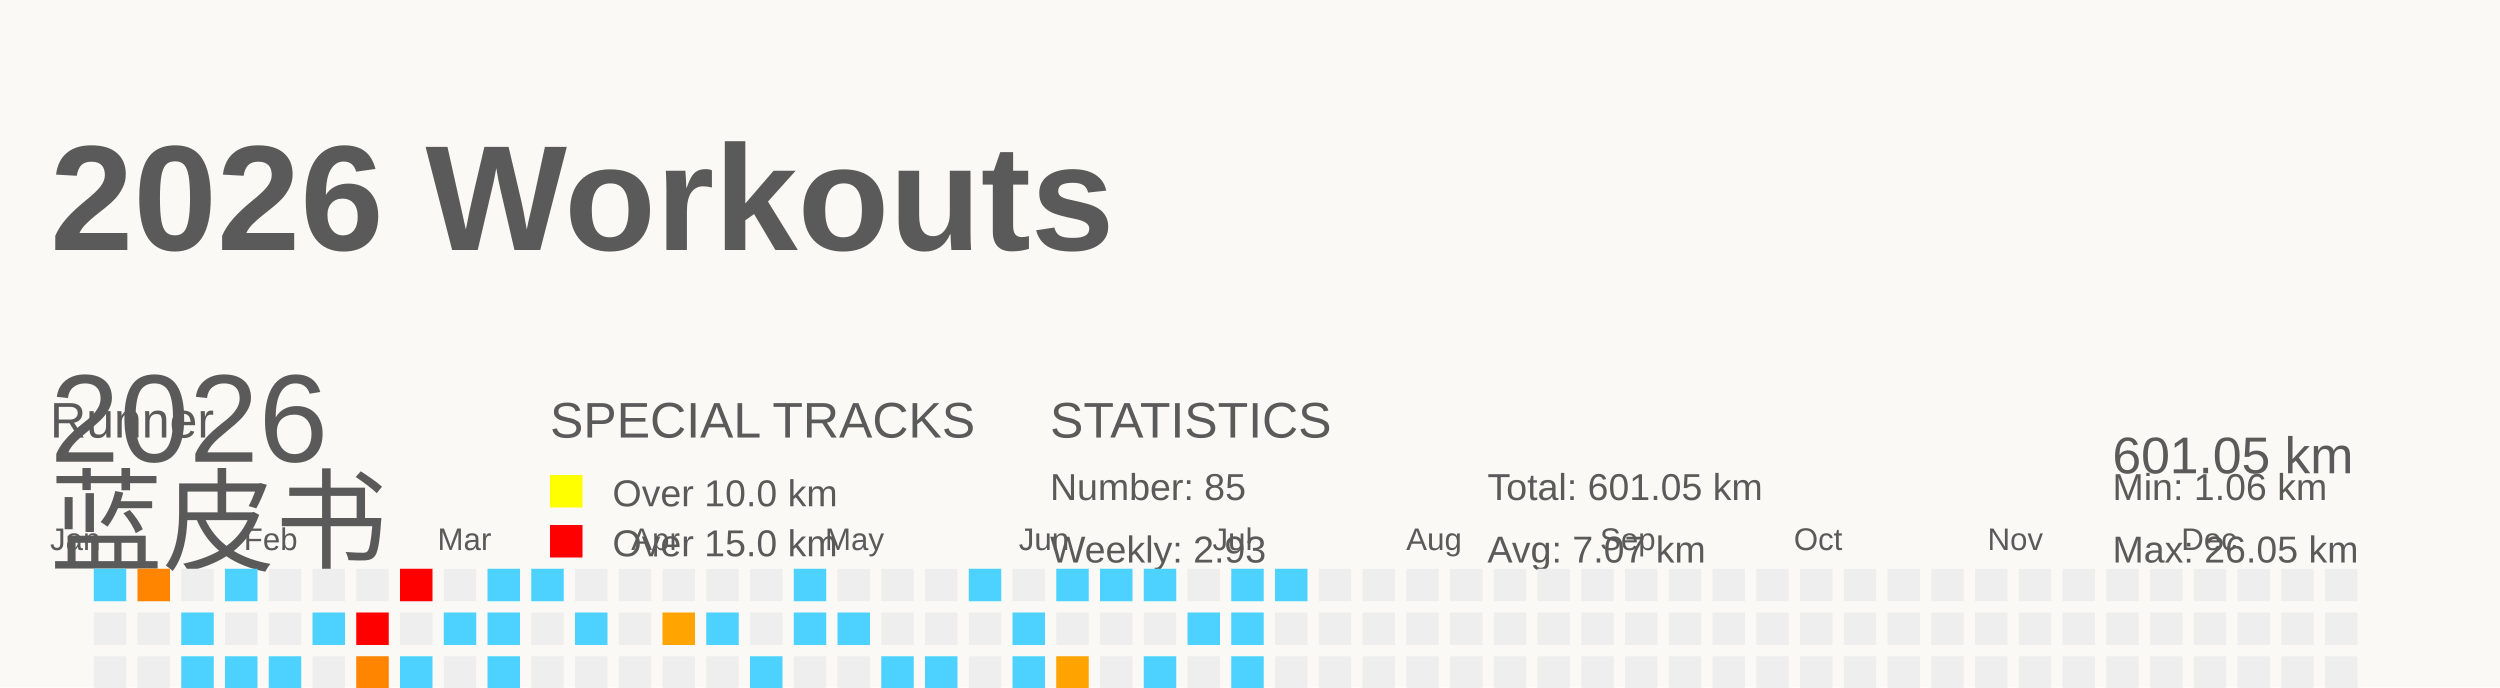
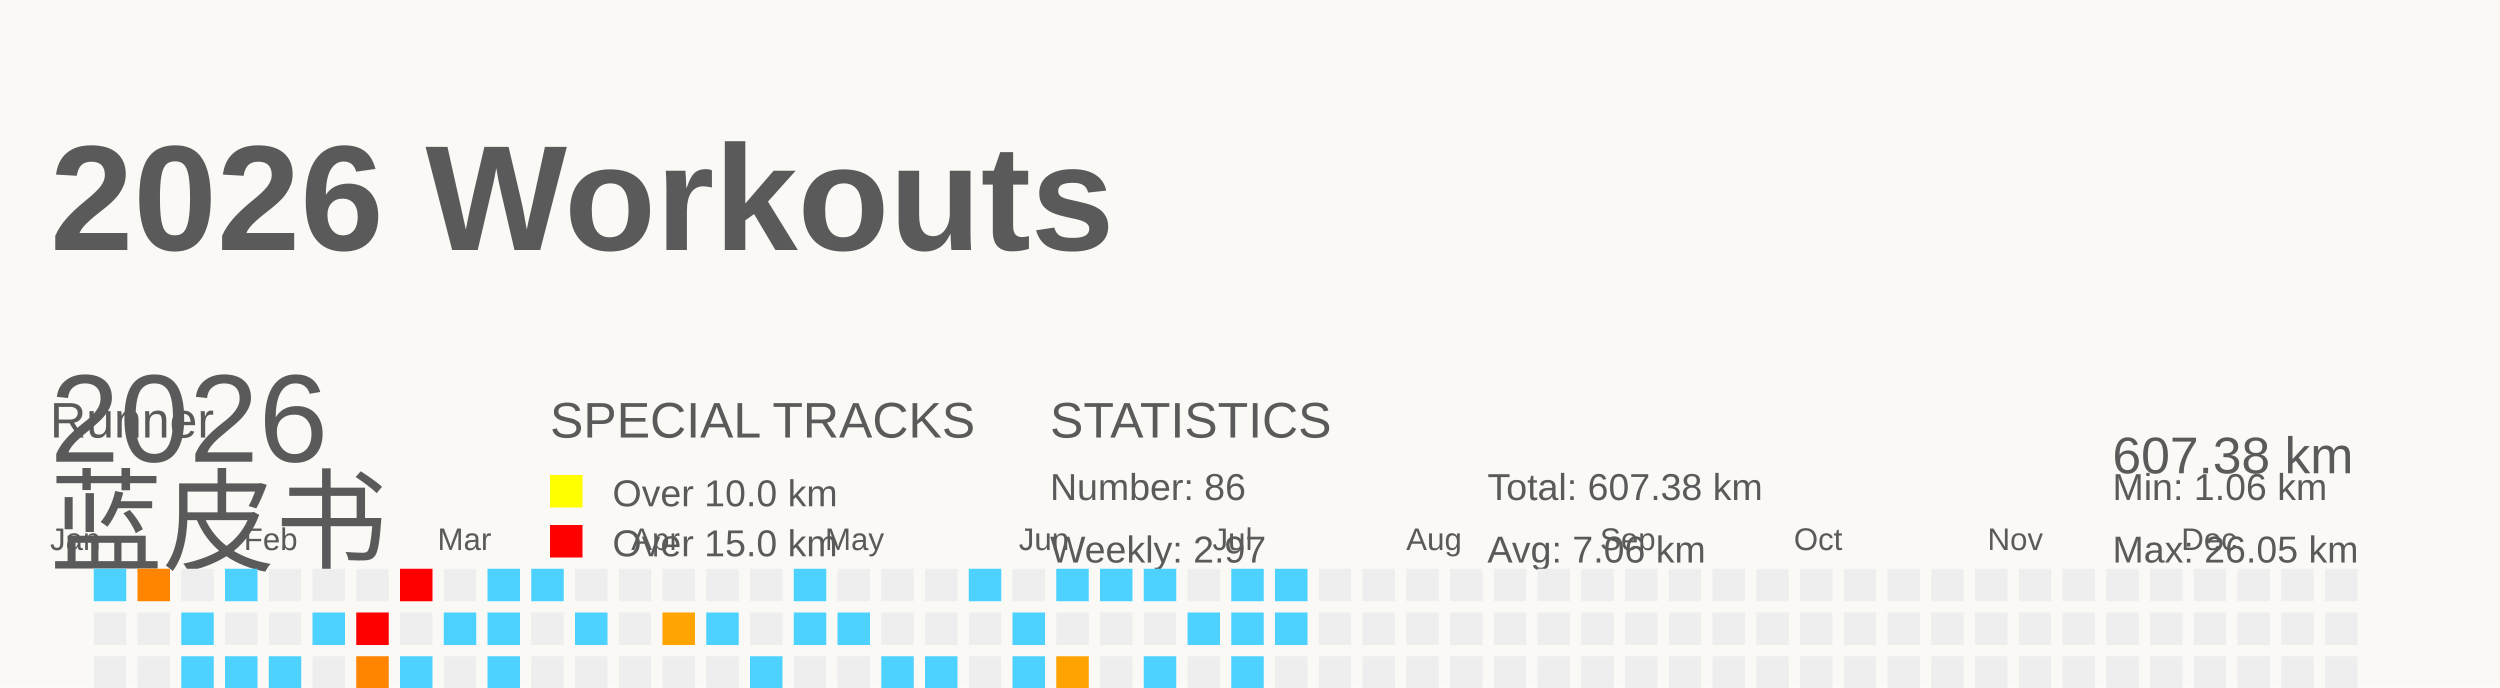
<svg xmlns="http://www.w3.org/2000/svg" baseProfile="full" height="55" version="1.1" viewBox="0 0 200 55" width="200">
  <defs />
  <rect fill="#FAF9F5" height="55" width="200" x="0" y="0" />
  <g id="tracks" />
  <text fill="#5A5A5A" style="font-size:12px; font-family:Arial; font-weight:bold;" x="4" y="20">2026 Workouts</text>
  <text fill="#5A5A5A" style="font-size:4px; font-family:Arial" x="4" y="35">Runner</text>
  <text fill="#5A5A5A" style="font-size:9px; font-family:Arial" x="4" y="45">蓝皮书</text>
  <text fill="#5A5A5A" style="font-size:4px; font-family:Arial" x="44" y="35">SPECIAL TRACKS</text>
  <rect fill="yellow" height="2.6" width="2.6" x="44" y="38" />
  <text fill="#5A5A5A" style="font-size:3px; font-family:Arial" x="49" y="40.5">Over 10.0 km</text>
  <rect fill="red" height="2.6" width="2.6" x="44" y="42" />
  <text fill="#5A5A5A" style="font-size:3px; font-family:Arial" x="49" y="44.5">Over 15.0 km</text>
  <text fill="#5A5A5A" style="font-size:4px; font-family:Arial" x="84" y="35">STATISTICS</text>
-   <text fill="#5A5A5A" style="font-size:3px; font-family:Arial" x="84" y="40">Number: 85</text>
-   <text fill="#5A5A5A" style="font-size:3px; font-family:Arial" x="84" y="45">Weekly: 2.93</text>
-   <text fill="#5A5A5A" style="font-size:3px; font-family:Arial" x="119" y="40">Total: 601.05 km</text>
-   <text fill="#5A5A5A" style="font-size:3px; font-family:Arial" x="119" y="45">Avg: 7.07 km</text>
+   <text fill="#5A5A5A" style="font-size:3px; font-family:Arial" x="84" y="40">Number: 86</text>
+   <text fill="#5A5A5A" style="font-size:3px; font-family:Arial" x="84" y="45">Weekly: 2.97</text>
+   <text fill="#5A5A5A" style="font-size:3px; font-family:Arial" x="119" y="40">Total: 607.38 km</text>
+   <text fill="#5A5A5A" style="font-size:3px; font-family:Arial" x="119" y="45">Avg: 7.06 km</text>
  <text fill="#5A5A5A" style="font-size:3px; font-family:Arial" x="169" y="40">Min: 1.06 km</text>
  <text fill="#5A5A5A" style="font-size:3px; font-family:Arial" x="169" y="45">Max: 26.05 km</text>
  <text dominant-baseline="hanging" fill="#5A5A5A" style="font-size:10.0px; font-family:Arial;" x="4" y="30">2026</text>
-   <text dominant-baseline="hanging" fill="#5A5A5A" style="font-size:4.125px; font-family:Arial;" x="169" y="35">601.05 km</text>
+   <text dominant-baseline="hanging" fill="#5A5A5A" style="font-size:4.125px; font-family:Arial;" x="169" y="35">607.38 km</text>
  <text fill="#5A5A5A" style="font-size:2.5px; font-family:Arial" x="4.0" y="44">Jan</text>
  <text fill="#5A5A5A" style="font-size:2.5px; font-family:Arial" x="19.5" y="44">Feb</text>
  <text fill="#5A5A5A" style="font-size:2.5px; font-family:Arial" x="35.0" y="44">Mar</text>
  <text fill="#5A5A5A" style="font-size:2.5px; font-family:Arial" x="50.5" y="44">Apr</text>
  <text fill="#5A5A5A" style="font-size:2.5px; font-family:Arial" x="66.0" y="44">May</text>
  <text fill="#5A5A5A" style="font-size:2.5px; font-family:Arial" x="81.5" y="44">Jun</text>
  <text fill="#5A5A5A" style="font-size:2.5px; font-family:Arial" x="97.0" y="44">Jul</text>
  <text fill="#5A5A5A" style="font-size:2.5px; font-family:Arial" x="112.5" y="44">Aug</text>
  <text fill="#5A5A5A" style="font-size:2.5px; font-family:Arial" x="128.0" y="44">Sep</text>
  <text fill="#5A5A5A" style="font-size:2.5px; font-family:Arial" x="143.5" y="44">Oct</text>
  <text fill="#5A5A5A" style="font-size:2.5px; font-family:Arial" x="159.0" y="44">Nov</text>
  <text fill="#5A5A5A" style="font-size:2.5px; font-family:Arial" x="174.5" y="44">Dec</text>
  <rect fill="#4dd2ff" height="2.6" width="2.6" x="4.0" y="56.0" />
  <rect fill="#EEEEEE" height="2.6" width="2.6" x="4.0" y="59.5" />
  <rect fill="#ff7b00" height="2.6" width="2.6" x="4.0" y="63.0" />
  <rect fill="#EEEEEE" height="2.6" width="2.6" x="4.0" y="66.5" />
  <rect fill="#4dd2ff" height="2.6" width="2.6" x="7.5" y="45.5" />
  <rect fill="#EEEEEE" height="2.6" width="2.6" x="7.5" y="49.0" />
  <rect fill="#EEEEEE" height="2.6" width="2.6" x="7.5" y="52.5" />
  <rect fill="#EEEEEE" height="2.6" width="2.6" x="7.5" y="56.0" />
  <rect fill="#4dd2ff" height="2.6" width="2.6" x="7.5" y="59.5" />
  <rect fill="#EEEEEE" height="2.6" width="2.6" x="7.5" y="63.0" />
  <rect fill="#4dd2ff" height="2.6" width="2.6" x="7.5" y="66.5" />
  <rect fill="#ff8400" height="2.6" width="2.6" x="11.0" y="45.5" />
  <rect fill="#EEEEEE" height="2.6" width="2.6" x="11.0" y="49.0" />
  <rect fill="#EEEEEE" height="2.6" width="2.6" x="11.0" y="52.5" />
  <rect fill="#EEEEEE" height="2.6" width="2.6" x="11.0" y="56.0" />
  <rect fill="#EEEEEE" height="2.6" width="2.6" x="11.0" y="59.5" />
  <rect fill="#EEEEEE" height="2.6" width="2.6" x="11.0" y="63.0" />
  <rect fill="#EEEEEE" height="2.6" width="2.6" x="11.0" y="66.5" />
  <rect fill="#EEEEEE" height="2.6" width="2.6" x="14.5" y="45.5" />
  <rect fill="#4dd2ff" height="2.6" width="2.6" x="14.5" y="49.0" />
  <rect fill="#4dd2ff" height="2.6" width="2.6" x="14.5" y="52.5" />
  <rect fill="#EEEEEE" height="2.6" width="2.6" x="14.5" y="56.0" />
  <rect fill="#EEEEEE" height="2.6" width="2.6" x="14.5" y="59.5" />
  <rect fill="#EEEEEE" height="2.6" width="2.6" x="14.5" y="63.0" />
  <rect fill="#4dd2ff" height="2.6" width="2.6" x="14.5" y="66.5" />
  <rect fill="#4dd2ff" height="2.6" width="2.6" x="18.0" y="45.5" />
  <rect fill="#EEEEEE" height="2.6" width="2.6" x="18.0" y="49.0" />
  <rect fill="#4dd2ff" height="2.6" width="2.6" x="18.0" y="52.5" />
  <rect fill="#EEEEEE" height="2.6" width="2.6" x="18.0" y="56.0" />
  <rect fill="#EEEEEE" height="2.6" width="2.6" x="18.0" y="59.5" />
  <rect fill="#EEEEEE" height="2.6" width="2.6" x="18.0" y="63.0" />
  <rect fill="#EEEEEE" height="2.6" width="2.6" x="18.0" y="66.5" />
  <rect fill="#EEEEEE" height="2.6" width="2.6" x="21.5" y="45.5" />
  <rect fill="#EEEEEE" height="2.6" width="2.6" x="21.5" y="49.0" />
  <rect fill="#4dd2ff" height="2.6" width="2.6" x="21.5" y="52.5" />
  <rect fill="#EEEEEE" height="2.6" width="2.6" x="21.5" y="56.0" />
  <rect fill="#4dd2ff" height="2.6" width="2.6" x="21.5" y="59.5" />
  <rect fill="#ffa100" height="2.6" width="2.6" x="21.5" y="63.0" />
  <rect fill="#EEEEEE" height="2.6" width="2.6" x="21.5" y="66.5" />
  <rect fill="#EEEEEE" height="2.6" width="2.6" x="25.0" y="45.5" />
  <rect fill="#4dd2ff" height="2.6" width="2.6" x="25.0" y="49.0" />
  <rect fill="#EEEEEE" height="2.6" width="2.6" x="25.0" y="52.5" />
  <rect fill="#4dd2ff" height="2.6" width="2.6" x="25.0" y="56.0" />
  <rect fill="#EEEEEE" height="2.6" width="2.6" x="25.0" y="59.5" />
  <rect fill="#EEEEEE" height="2.6" width="2.6" x="25.0" y="63.0" />
  <rect fill="#4dd2ff" height="2.6" width="2.6" x="25.0" y="66.5" />
  <rect fill="#EEEEEE" height="2.6" width="2.6" x="28.5" y="45.5" />
  <rect fill="red" height="2.6" width="2.6" x="28.5" y="49.0" />
  <rect fill="#ff8400" height="2.6" width="2.6" x="28.5" y="52.5" />
  <rect fill="#EEEEEE" height="2.6" width="2.6" x="28.5" y="56.0" />
  <rect fill="#4dd2ff" height="2.6" width="2.6" x="28.5" y="59.5" />
  <rect fill="#4dd2ff" height="2.6" width="2.6" x="28.5" y="63.0" />
  <rect fill="#EEEEEE" height="2.6" width="2.6" x="28.5" y="66.5" />
  <rect fill="red" height="2.6" width="2.6" x="32.0" y="45.5" />
  <rect fill="#EEEEEE" height="2.6" width="2.6" x="32.0" y="49.0" />
  <rect fill="#4dd2ff" height="2.6" width="2.6" x="32.0" y="52.5" />
  <rect fill="#4dd2ff" height="2.6" width="2.6" x="32.0" y="56.0" />
  <rect fill="#EEEEEE" height="2.6" width="2.6" x="32.0" y="59.5" />
  <rect fill="#EEEEEE" height="2.6" width="2.6" x="32.0" y="63.0" />
  <rect fill="#EEEEEE" height="2.6" width="2.6" x="32.0" y="66.5" />
  <rect fill="#EEEEEE" height="2.6" width="2.6" x="35.5" y="45.5" />
  <rect fill="#4dd2ff" height="2.6" width="2.6" x="35.5" y="49.0" />
  <rect fill="#EEEEEE" height="2.6" width="2.6" x="35.5" y="52.5" />
  <rect fill="#4dd2ff" height="2.6" width="2.6" x="35.5" y="56.0" />
  <rect fill="#4dd2ff" height="2.6" width="2.6" x="35.5" y="59.5" />
  <rect fill="#4dd2ff" height="2.6" width="2.6" x="35.5" y="63.0" />
  <rect fill="#EEEEEE" height="2.6" width="2.6" x="35.5" y="66.5" />
  <rect fill="#4dd2ff" height="2.6" width="2.6" x="39.0" y="45.5" />
  <rect fill="#4dd2ff" height="2.6" width="2.6" x="39.0" y="49.0" />
  <rect fill="#4dd2ff" height="2.6" width="2.6" x="39.0" y="52.5" />
  <rect fill="#EEEEEE" height="2.6" width="2.6" x="39.0" y="56.0" />
  <rect fill="#4dd2ff" height="2.6" width="2.6" x="39.0" y="59.5" />
  <rect fill="#EEEEEE" height="2.6" width="2.6" x="39.0" y="63.0" />
  <rect fill="#EEEEEE" height="2.6" width="2.6" x="39.0" y="66.5" />
  <rect fill="#4dd2ff" height="2.6" width="2.6" x="42.5" y="45.5" />
  <rect fill="#EEEEEE" height="2.6" width="2.6" x="42.5" y="49.0" />
  <rect fill="#EEEEEE" height="2.6" width="2.6" x="42.5" y="52.5" />
  <rect fill="#4dd2ff" height="2.6" width="2.6" x="42.5" y="56.0" />
  <rect fill="#4dd2ff" height="2.6" width="2.6" x="42.5" y="59.5" />
  <rect fill="red" height="2.6" width="2.6" x="42.5" y="63.0" />
  <rect fill="#EEEEEE" height="2.6" width="2.6" x="42.5" y="66.5" />
  <rect fill="#EEEEEE" height="2.6" width="2.6" x="46.0" y="45.5" />
  <rect fill="#4dd2ff" height="2.6" width="2.6" x="46.0" y="49.0" />
  <rect fill="#EEEEEE" height="2.6" width="2.6" x="46.0" y="52.5" />
  <rect fill="#4dd2ff" height="2.6" width="2.6" x="46.0" y="56.0" />
  <rect fill="#EEEEEE" height="2.6" width="2.6" x="46.0" y="59.5" />
  <rect fill="#ffa300" height="2.6" width="2.6" x="46.0" y="63.0" />
  <rect fill="#EEEEEE" height="2.6" width="2.6" x="46.0" y="66.5" />
  <rect fill="#EEEEEE" height="2.6" width="2.6" x="49.5" y="45.5" />
  <rect fill="#EEEEEE" height="2.6" width="2.6" x="49.5" y="49.0" />
  <rect fill="#EEEEEE" height="2.6" width="2.6" x="49.5" y="52.5" />
  <rect fill="#4dd2ff" height="2.6" width="2.6" x="49.5" y="56.0" />
  <rect fill="#EEEEEE" height="2.6" width="2.6" x="49.5" y="59.5" />
  <rect fill="#EEEEEE" height="2.6" width="2.6" x="49.5" y="63.0" />
  <rect fill="#EEEEEE" height="2.6" width="2.6" x="49.5" y="66.5" />
  <rect fill="#EEEEEE" height="2.6" width="2.6" x="53.0" y="45.5" />
  <rect fill="#ffa400" height="2.6" width="2.6" x="53.0" y="49.0" />
  <rect fill="#EEEEEE" height="2.6" width="2.6" x="53.0" y="52.5" />
  <rect fill="#EEEEEE" height="2.6" width="2.6" x="53.0" y="56.0" />
  <rect fill="#EEEEEE" height="2.6" width="2.6" x="53.0" y="59.5" />
  <rect fill="#EEEEEE" height="2.6" width="2.6" x="53.0" y="63.0" />
  <rect fill="red" height="2.6" width="2.6" x="53.0" y="66.5" />
  <rect fill="#EEEEEE" height="2.6" width="2.6" x="56.5" y="45.5" />
  <rect fill="#4dd2ff" height="2.6" width="2.6" x="56.5" y="49.0" />
  <rect fill="#EEEEEE" height="2.6" width="2.6" x="56.5" y="52.5" />
  <rect fill="#EEEEEE" height="2.6" width="2.6" x="56.5" y="56.0" />
  <rect fill="#4dd2ff" height="2.6" width="2.6" x="56.5" y="59.5" />
  <rect fill="#EEEEEE" height="2.6" width="2.6" x="56.5" y="63.0" />
  <rect fill="red" height="2.6" width="2.6" x="56.5" y="66.5" />
  <rect fill="#EEEEEE" height="2.6" width="2.6" x="60.0" y="45.5" />
  <rect fill="#EEEEEE" height="2.6" width="2.6" x="60.0" y="49.0" />
  <rect fill="#4dd2ff" height="2.6" width="2.6" x="60.0" y="52.5" />
  <rect fill="#4dd2ff" height="2.6" width="2.6" x="60.0" y="56.0" />
  <rect fill="#EEEEEE" height="2.6" width="2.6" x="60.0" y="59.5" />
  <rect fill="#EEEEEE" height="2.6" width="2.6" x="60.0" y="63.0" />
  <rect fill="#EEEEEE" height="2.6" width="2.6" x="60.0" y="66.5" />
  <rect fill="#4dd2ff" height="2.6" width="2.6" x="63.5" y="45.5" />
  <rect fill="#4dd2ff" height="2.6" width="2.6" x="63.5" y="49.0" />
  <rect fill="#EEEEEE" height="2.6" width="2.6" x="63.5" y="52.5" />
  <rect fill="#EEEEEE" height="2.6" width="2.6" x="63.5" y="56.0" />
  <rect fill="#4dd2ff" height="2.6" width="2.6" x="63.5" y="59.5" />
  <rect fill="#EEEEEE" height="2.6" width="2.6" x="63.5" y="63.0" />
  <rect fill="#EEEEEE" height="2.6" width="2.6" x="63.5" y="66.5" />
  <rect fill="#EEEEEE" height="2.6" width="2.6" x="67.0" y="45.5" />
  <rect fill="#4dd2ff" height="2.6" width="2.6" x="67.0" y="49.0" />
  <rect fill="#EEEEEE" height="2.6" width="2.6" x="67.0" y="52.5" />
  <rect fill="#4dd2ff" height="2.6" width="2.6" x="67.0" y="56.0" />
  <rect fill="#4dd2ff" height="2.6" width="2.6" x="67.0" y="59.5" />
  <rect fill="#EEEEEE" height="2.6" width="2.6" x="67.0" y="63.0" />
  <rect fill="#EEEEEE" height="2.6" width="2.6" x="67.0" y="66.5" />
  <rect fill="#EEEEEE" height="2.6" width="2.6" x="70.5" y="45.5" />
  <rect fill="#EEEEEE" height="2.6" width="2.6" x="70.5" y="49.0" />
  <rect fill="#4dd2ff" height="2.6" width="2.6" x="70.5" y="52.5" />
  <rect fill="#4dd2ff" height="2.6" width="2.6" x="70.5" y="56.0" />
  <rect fill="#4dd2ff" height="2.6" width="2.6" x="70.5" y="59.5" />
  <rect fill="#EEEEEE" height="2.6" width="2.6" x="70.5" y="63.0" />
  <rect fill="#EEEEEE" height="2.6" width="2.6" x="70.5" y="66.5" />
  <rect fill="#EEEEEE" height="2.6" width="2.6" x="74.0" y="45.5" />
  <rect fill="#EEEEEE" height="2.6" width="2.6" x="74.0" y="49.0" />
  <rect fill="#4dd2ff" height="2.6" width="2.6" x="74.0" y="52.5" />
  <rect fill="#4dd2ff" height="2.6" width="2.6" x="74.0" y="56.0" />
  <rect fill="#4dd2ff" height="2.6" width="2.6" x="74.0" y="59.5" />
  <rect fill="#4dd2ff" height="2.6" width="2.6" x="74.0" y="63.0" />
  <rect fill="#EEEEEE" height="2.6" width="2.6" x="74.0" y="66.5" />
  <rect fill="#4dd2ff" height="2.6" width="2.6" x="77.5" y="45.5" />
  <rect fill="#EEEEEE" height="2.6" width="2.6" x="77.5" y="49.0" />
  <rect fill="#EEEEEE" height="2.6" width="2.6" x="77.5" y="52.5" />
  <rect fill="#EEEEEE" height="2.6" width="2.6" x="77.5" y="56.0" />
  <rect fill="#EEEEEE" height="2.6" width="2.6" x="77.5" y="59.5" />
  <rect fill="#ff8b00" height="2.6" width="2.6" x="77.5" y="63.0" />
  <rect fill="#ffa200" height="2.6" width="2.6" x="77.5" y="66.5" />
  <rect fill="#EEEEEE" height="2.6" width="2.6" x="81.0" y="45.5" />
  <rect fill="#4dd2ff" height="2.6" width="2.6" x="81.0" y="49.0" />
  <rect fill="#4dd2ff" height="2.6" width="2.6" x="81.0" y="52.5" />
  <rect fill="#4dd2ff" height="2.6" width="2.6" x="81.0" y="56.0" />
  <rect fill="#4dd2ff" height="2.6" width="2.6" x="81.0" y="59.5" />
  <rect fill="#EEEEEE" height="2.6" width="2.6" x="81.0" y="63.0" />
  <rect fill="#4dd2ff" height="2.6" width="2.6" x="81.0" y="66.5" />
  <rect fill="#4dd2ff" height="2.6" width="2.6" x="84.5" y="45.5" />
  <rect fill="#EEEEEE" height="2.6" width="2.6" x="84.5" y="49.0" />
  <rect fill="#ffa300" height="2.6" width="2.6" x="84.5" y="52.5" />
  <rect fill="#EEEEEE" height="2.6" width="2.6" x="84.5" y="56.0" />
  <rect fill="#4dd2ff" height="2.6" width="2.6" x="84.5" y="59.5" />
  <rect fill="#EEEEEE" height="2.6" width="2.6" x="84.5" y="63.0" />
  <rect fill="#EEEEEE" height="2.6" width="2.6" x="84.5" y="66.5" />
  <rect fill="#4dd2ff" height="2.6" width="2.6" x="88.0" y="45.5" />
  <rect fill="#EEEEEE" height="2.6" width="2.6" x="88.0" y="49.0" />
  <rect fill="#EEEEEE" height="2.6" width="2.6" x="88.0" y="52.5" />
  <rect fill="#EEEEEE" height="2.6" width="2.6" x="88.0" y="56.0" />
  <rect fill="#EEEEEE" height="2.6" width="2.6" x="88.0" y="59.5" />
  <rect fill="#EEEEEE" height="2.6" width="2.6" x="88.0" y="63.0" />
  <rect fill="#EEEEEE" height="2.6" width="2.6" x="88.0" y="66.5" />
  <rect fill="#4dd2ff" height="2.6" width="2.6" x="91.5" y="45.5" />
  <rect fill="#EEEEEE" height="2.6" width="2.6" x="91.5" y="49.0" />
  <rect fill="#4dd2ff" height="2.6" width="2.6" x="91.5" y="52.5" />
  <rect fill="#4dd2ff" height="2.6" width="2.6" x="91.5" y="56.0" />
  <rect fill="#EEEEEE" height="2.6" width="2.6" x="91.5" y="59.5" />
  <rect fill="#EEEEEE" height="2.6" width="2.6" x="91.5" y="63.0" />
  <rect fill="#EEEEEE" height="2.6" width="2.6" x="91.5" y="66.5" />
  <rect fill="#EEEEEE" height="2.6" width="2.6" x="95.0" y="45.5" />
  <rect fill="#4dd2ff" height="2.6" width="2.6" x="95.0" y="49.0" />
  <rect fill="#EEEEEE" height="2.6" width="2.6" x="95.0" y="52.5" />
  <rect fill="#EEEEEE" height="2.6" width="2.6" x="95.0" y="56.0" />
  <rect fill="#4dd2ff" height="2.6" width="2.6" x="95.0" y="59.5" />
  <rect fill="#ffa300" height="2.6" width="2.6" x="95.0" y="63.0" />
  <rect fill="#EEEEEE" height="2.6" width="2.6" x="95.0" y="66.5" />
  <rect fill="#4dd2ff" height="2.6" width="2.6" x="98.5" y="45.5" />
  <rect fill="#4dd2ff" height="2.6" width="2.6" x="98.5" y="49.0" />
  <rect fill="#4dd2ff" height="2.6" width="2.6" x="98.5" y="52.5" />
  <rect fill="#EEEEEE" height="2.6" width="2.6" x="98.5" y="56.0" />
  <rect fill="#EEEEEE" height="2.6" width="2.6" x="98.5" y="59.5" />
  <rect fill="#4dd2ff" height="2.6" width="2.6" x="98.5" y="63.0" />
  <rect fill="#4dd2ff" height="2.6" width="2.6" x="98.5" y="66.5" />
  <rect fill="#4dd2ff" height="2.6" width="2.6" x="102.0" y="45.5" />
-   <rect fill="#EEEEEE" height="2.6" width="2.6" x="102.0" y="49.0" />
+   <rect fill="#4dd2ff" height="2.6" width="2.6" x="102.0" y="49.0" />
  <rect fill="#EEEEEE" height="2.6" width="2.6" x="102.0" y="52.5" />
  <rect fill="#EEEEEE" height="2.6" width="2.6" x="102.0" y="56.0" />
  <rect fill="#EEEEEE" height="2.6" width="2.6" x="102.0" y="59.5" />
  <rect fill="#EEEEEE" height="2.6" width="2.6" x="102.0" y="63.0" />
  <rect fill="#EEEEEE" height="2.6" width="2.6" x="102.0" y="66.5" />
  <rect fill="#EEEEEE" height="2.6" width="2.6" x="105.5" y="45.5" />
  <rect fill="#EEEEEE" height="2.6" width="2.6" x="105.5" y="49.0" />
  <rect fill="#EEEEEE" height="2.6" width="2.6" x="105.5" y="52.5" />
  <rect fill="#EEEEEE" height="2.6" width="2.6" x="105.5" y="56.0" />
  <rect fill="#EEEEEE" height="2.6" width="2.6" x="105.5" y="59.5" />
  <rect fill="#EEEEEE" height="2.6" width="2.6" x="105.5" y="63.0" />
  <rect fill="#EEEEEE" height="2.6" width="2.6" x="105.5" y="66.5" />
  <rect fill="#EEEEEE" height="2.6" width="2.6" x="109.0" y="45.5" />
  <rect fill="#EEEEEE" height="2.6" width="2.6" x="109.0" y="49.0" />
  <rect fill="#EEEEEE" height="2.6" width="2.6" x="109.0" y="52.5" />
  <rect fill="#EEEEEE" height="2.6" width="2.6" x="109.0" y="56.0" />
  <rect fill="#EEEEEE" height="2.6" width="2.6" x="109.0" y="59.5" />
  <rect fill="#EEEEEE" height="2.6" width="2.6" x="109.0" y="63.0" />
  <rect fill="#EEEEEE" height="2.6" width="2.6" x="109.0" y="66.5" />
  <rect fill="#EEEEEE" height="2.6" width="2.6" x="112.5" y="45.5" />
  <rect fill="#EEEEEE" height="2.6" width="2.6" x="112.5" y="49.0" />
  <rect fill="#EEEEEE" height="2.6" width="2.6" x="112.5" y="52.5" />
  <rect fill="#EEEEEE" height="2.6" width="2.6" x="112.5" y="56.0" />
  <rect fill="#EEEEEE" height="2.6" width="2.6" x="112.5" y="59.5" />
  <rect fill="#EEEEEE" height="2.6" width="2.6" x="112.5" y="63.0" />
  <rect fill="#EEEEEE" height="2.6" width="2.6" x="112.5" y="66.5" />
  <rect fill="#EEEEEE" height="2.6" width="2.6" x="116.0" y="45.5" />
  <rect fill="#EEEEEE" height="2.6" width="2.6" x="116.0" y="49.0" />
  <rect fill="#EEEEEE" height="2.6" width="2.6" x="116.0" y="52.5" />
  <rect fill="#EEEEEE" height="2.6" width="2.6" x="116.0" y="56.0" />
  <rect fill="#EEEEEE" height="2.6" width="2.6" x="116.0" y="59.5" />
  <rect fill="#EEEEEE" height="2.6" width="2.6" x="116.0" y="63.0" />
  <rect fill="#EEEEEE" height="2.6" width="2.6" x="116.0" y="66.5" />
  <rect fill="#EEEEEE" height="2.6" width="2.6" x="119.5" y="45.5" />
  <rect fill="#EEEEEE" height="2.6" width="2.6" x="119.5" y="49.0" />
  <rect fill="#EEEEEE" height="2.6" width="2.6" x="119.5" y="52.5" />
  <rect fill="#EEEEEE" height="2.6" width="2.6" x="119.5" y="56.0" />
  <rect fill="#EEEEEE" height="2.6" width="2.6" x="119.5" y="59.5" />
  <rect fill="#EEEEEE" height="2.6" width="2.6" x="119.5" y="63.0" />
  <rect fill="#EEEEEE" height="2.6" width="2.6" x="119.5" y="66.5" />
  <rect fill="#EEEEEE" height="2.6" width="2.6" x="123.0" y="45.5" />
  <rect fill="#EEEEEE" height="2.6" width="2.6" x="123.0" y="49.0" />
  <rect fill="#EEEEEE" height="2.6" width="2.6" x="123.0" y="52.5" />
  <rect fill="#EEEEEE" height="2.6" width="2.6" x="123.0" y="56.0" />
  <rect fill="#EEEEEE" height="2.6" width="2.6" x="123.0" y="59.5" />
  <rect fill="#EEEEEE" height="2.6" width="2.6" x="123.0" y="63.0" />
  <rect fill="#EEEEEE" height="2.6" width="2.6" x="123.0" y="66.5" />
  <rect fill="#EEEEEE" height="2.6" width="2.6" x="126.5" y="45.5" />
  <rect fill="#EEEEEE" height="2.6" width="2.6" x="126.5" y="49.0" />
  <rect fill="#EEEEEE" height="2.6" width="2.6" x="126.5" y="52.5" />
  <rect fill="#EEEEEE" height="2.6" width="2.6" x="126.5" y="56.0" />
  <rect fill="#EEEEEE" height="2.6" width="2.6" x="126.5" y="59.5" />
  <rect fill="#EEEEEE" height="2.6" width="2.6" x="126.5" y="63.0" />
  <rect fill="#EEEEEE" height="2.6" width="2.6" x="126.5" y="66.5" />
  <rect fill="#EEEEEE" height="2.6" width="2.6" x="130.0" y="45.5" />
  <rect fill="#EEEEEE" height="2.6" width="2.6" x="130.0" y="49.0" />
  <rect fill="#EEEEEE" height="2.6" width="2.6" x="130.0" y="52.5" />
  <rect fill="#EEEEEE" height="2.6" width="2.6" x="130.0" y="56.0" />
  <rect fill="#EEEEEE" height="2.6" width="2.6" x="130.0" y="59.5" />
  <rect fill="#EEEEEE" height="2.6" width="2.6" x="130.0" y="63.0" />
  <rect fill="#EEEEEE" height="2.6" width="2.6" x="130.0" y="66.5" />
  <rect fill="#EEEEEE" height="2.6" width="2.6" x="133.5" y="45.5" />
  <rect fill="#EEEEEE" height="2.6" width="2.6" x="133.5" y="49.0" />
  <rect fill="#EEEEEE" height="2.6" width="2.6" x="133.5" y="52.5" />
  <rect fill="#EEEEEE" height="2.6" width="2.6" x="133.5" y="56.0" />
  <rect fill="#EEEEEE" height="2.6" width="2.6" x="133.5" y="59.5" />
  <rect fill="#EEEEEE" height="2.6" width="2.6" x="133.5" y="63.0" />
  <rect fill="#EEEEEE" height="2.6" width="2.6" x="133.5" y="66.5" />
  <rect fill="#EEEEEE" height="2.6" width="2.6" x="137.0" y="45.5" />
  <rect fill="#EEEEEE" height="2.6" width="2.6" x="137.0" y="49.0" />
  <rect fill="#EEEEEE" height="2.6" width="2.6" x="137.0" y="52.5" />
  <rect fill="#EEEEEE" height="2.6" width="2.6" x="137.0" y="56.0" />
  <rect fill="#EEEEEE" height="2.6" width="2.6" x="137.0" y="59.5" />
  <rect fill="#EEEEEE" height="2.6" width="2.6" x="137.0" y="63.0" />
  <rect fill="#EEEEEE" height="2.6" width="2.6" x="137.0" y="66.5" />
  <rect fill="#EEEEEE" height="2.6" width="2.6" x="140.5" y="45.5" />
  <rect fill="#EEEEEE" height="2.6" width="2.6" x="140.5" y="49.0" />
  <rect fill="#EEEEEE" height="2.6" width="2.6" x="140.5" y="52.5" />
  <rect fill="#EEEEEE" height="2.6" width="2.6" x="140.5" y="56.0" />
  <rect fill="#EEEEEE" height="2.6" width="2.6" x="140.5" y="59.5" />
  <rect fill="#EEEEEE" height="2.6" width="2.6" x="140.5" y="63.0" />
  <rect fill="#EEEEEE" height="2.6" width="2.6" x="140.5" y="66.5" />
  <rect fill="#EEEEEE" height="2.6" width="2.6" x="144.0" y="45.5" />
  <rect fill="#EEEEEE" height="2.6" width="2.6" x="144.0" y="49.0" />
  <rect fill="#EEEEEE" height="2.6" width="2.6" x="144.0" y="52.5" />
  <rect fill="#EEEEEE" height="2.6" width="2.6" x="144.0" y="56.0" />
  <rect fill="#EEEEEE" height="2.6" width="2.6" x="144.0" y="59.5" />
  <rect fill="#EEEEEE" height="2.6" width="2.6" x="144.0" y="63.0" />
  <rect fill="#EEEEEE" height="2.6" width="2.6" x="144.0" y="66.5" />
  <rect fill="#EEEEEE" height="2.6" width="2.6" x="147.5" y="45.5" />
  <rect fill="#EEEEEE" height="2.6" width="2.6" x="147.5" y="49.0" />
  <rect fill="#EEEEEE" height="2.6" width="2.6" x="147.5" y="52.5" />
  <rect fill="#EEEEEE" height="2.6" width="2.6" x="147.5" y="56.0" />
  <rect fill="#EEEEEE" height="2.6" width="2.6" x="147.5" y="59.5" />
  <rect fill="#EEEEEE" height="2.6" width="2.6" x="147.5" y="63.0" />
  <rect fill="#EEEEEE" height="2.6" width="2.6" x="147.5" y="66.5" />
  <rect fill="#EEEEEE" height="2.6" width="2.6" x="151.0" y="45.5" />
  <rect fill="#EEEEEE" height="2.6" width="2.6" x="151.0" y="49.0" />
  <rect fill="#EEEEEE" height="2.6" width="2.6" x="151.0" y="52.5" />
  <rect fill="#EEEEEE" height="2.6" width="2.6" x="151.0" y="56.0" />
  <rect fill="#EEEEEE" height="2.6" width="2.6" x="151.0" y="59.5" />
  <rect fill="#EEEEEE" height="2.6" width="2.6" x="151.0" y="63.0" />
  <rect fill="#EEEEEE" height="2.6" width="2.6" x="151.0" y="66.5" />
  <rect fill="#EEEEEE" height="2.6" width="2.6" x="154.5" y="45.5" />
  <rect fill="#EEEEEE" height="2.6" width="2.6" x="154.5" y="49.0" />
  <rect fill="#EEEEEE" height="2.6" width="2.6" x="154.5" y="52.5" />
  <rect fill="#EEEEEE" height="2.6" width="2.6" x="154.5" y="56.0" />
  <rect fill="#EEEEEE" height="2.6" width="2.6" x="154.5" y="59.5" />
  <rect fill="#EEEEEE" height="2.6" width="2.6" x="154.5" y="63.0" />
  <rect fill="#EEEEEE" height="2.6" width="2.6" x="154.5" y="66.5" />
  <rect fill="#EEEEEE" height="2.6" width="2.6" x="158.0" y="45.5" />
  <rect fill="#EEEEEE" height="2.6" width="2.6" x="158.0" y="49.0" />
  <rect fill="#EEEEEE" height="2.6" width="2.6" x="158.0" y="52.5" />
  <rect fill="#EEEEEE" height="2.6" width="2.6" x="158.0" y="56.0" />
  <rect fill="#EEEEEE" height="2.6" width="2.6" x="158.0" y="59.5" />
  <rect fill="#EEEEEE" height="2.6" width="2.6" x="158.0" y="63.0" />
  <rect fill="#EEEEEE" height="2.6" width="2.6" x="158.0" y="66.5" />
  <rect fill="#EEEEEE" height="2.6" width="2.6" x="161.5" y="45.5" />
  <rect fill="#EEEEEE" height="2.6" width="2.6" x="161.5" y="49.0" />
  <rect fill="#EEEEEE" height="2.6" width="2.6" x="161.5" y="52.5" />
  <rect fill="#EEEEEE" height="2.6" width="2.6" x="161.5" y="56.0" />
  <rect fill="#EEEEEE" height="2.6" width="2.6" x="161.5" y="59.5" />
  <rect fill="#EEEEEE" height="2.6" width="2.6" x="161.5" y="63.0" />
  <rect fill="#EEEEEE" height="2.6" width="2.6" x="161.5" y="66.5" />
  <rect fill="#EEEEEE" height="2.6" width="2.6" x="165.0" y="45.5" />
  <rect fill="#EEEEEE" height="2.6" width="2.6" x="165.0" y="49.0" />
  <rect fill="#EEEEEE" height="2.6" width="2.6" x="165.0" y="52.5" />
  <rect fill="#EEEEEE" height="2.6" width="2.6" x="165.0" y="56.0" />
  <rect fill="#EEEEEE" height="2.6" width="2.6" x="165.0" y="59.5" />
  <rect fill="#EEEEEE" height="2.6" width="2.6" x="165.0" y="63.0" />
  <rect fill="#EEEEEE" height="2.6" width="2.6" x="165.0" y="66.5" />
  <rect fill="#EEEEEE" height="2.6" width="2.6" x="168.5" y="45.5" />
  <rect fill="#EEEEEE" height="2.6" width="2.6" x="168.5" y="49.0" />
  <rect fill="#EEEEEE" height="2.6" width="2.6" x="168.5" y="52.5" />
  <rect fill="#EEEEEE" height="2.6" width="2.6" x="168.5" y="56.0" />
  <rect fill="#EEEEEE" height="2.6" width="2.6" x="168.5" y="59.5" />
  <rect fill="#EEEEEE" height="2.6" width="2.6" x="168.5" y="63.0" />
  <rect fill="#EEEEEE" height="2.6" width="2.6" x="168.5" y="66.5" />
  <rect fill="#EEEEEE" height="2.6" width="2.6" x="172.0" y="45.5" />
  <rect fill="#EEEEEE" height="2.6" width="2.6" x="172.0" y="49.0" />
  <rect fill="#EEEEEE" height="2.6" width="2.6" x="172.0" y="52.5" />
  <rect fill="#EEEEEE" height="2.6" width="2.6" x="172.0" y="56.0" />
  <rect fill="#EEEEEE" height="2.6" width="2.6" x="172.0" y="59.5" />
  <rect fill="#EEEEEE" height="2.6" width="2.6" x="172.0" y="63.0" />
  <rect fill="#EEEEEE" height="2.6" width="2.6" x="172.0" y="66.5" />
  <rect fill="#EEEEEE" height="2.6" width="2.6" x="175.5" y="45.5" />
  <rect fill="#EEEEEE" height="2.6" width="2.6" x="175.5" y="49.0" />
  <rect fill="#EEEEEE" height="2.6" width="2.6" x="175.5" y="52.5" />
  <rect fill="#EEEEEE" height="2.6" width="2.6" x="175.5" y="56.0" />
  <rect fill="#EEEEEE" height="2.6" width="2.6" x="175.5" y="59.5" />
  <rect fill="#EEEEEE" height="2.6" width="2.6" x="175.5" y="63.0" />
  <rect fill="#EEEEEE" height="2.6" width="2.6" x="175.5" y="66.5" />
  <rect fill="#EEEEEE" height="2.6" width="2.6" x="179.0" y="45.5" />
  <rect fill="#EEEEEE" height="2.6" width="2.6" x="179.0" y="49.0" />
  <rect fill="#EEEEEE" height="2.6" width="2.6" x="179.0" y="52.5" />
  <rect fill="#EEEEEE" height="2.6" width="2.6" x="179.0" y="56.0" />
  <rect fill="#EEEEEE" height="2.6" width="2.6" x="179.0" y="59.5" />
  <rect fill="#EEEEEE" height="2.6" width="2.6" x="179.0" y="63.0" />
  <rect fill="#EEEEEE" height="2.6" width="2.6" x="179.0" y="66.5" />
  <rect fill="#EEEEEE" height="2.6" width="2.6" x="182.5" y="45.5" />
  <rect fill="#EEEEEE" height="2.6" width="2.6" x="182.5" y="49.0" />
  <rect fill="#EEEEEE" height="2.6" width="2.6" x="182.5" y="52.5" />
  <rect fill="#EEEEEE" height="2.6" width="2.6" x="182.5" y="56.0" />
  <rect fill="#EEEEEE" height="2.6" width="2.6" x="182.5" y="59.5" />
  <rect fill="#EEEEEE" height="2.6" width="2.6" x="182.5" y="63.0" />
  <rect fill="#EEEEEE" height="2.6" width="2.6" x="182.5" y="66.5" />
  <rect fill="#EEEEEE" height="2.6" width="2.6" x="186.0" y="45.5" />
  <rect fill="#EEEEEE" height="2.6" width="2.6" x="186.0" y="49.0" />
  <rect fill="#EEEEEE" height="2.6" width="2.6" x="186.0" y="52.5" />
  <rect fill="#EEEEEE" height="2.6" width="2.6" x="186.0" y="56.0" />
</svg>
